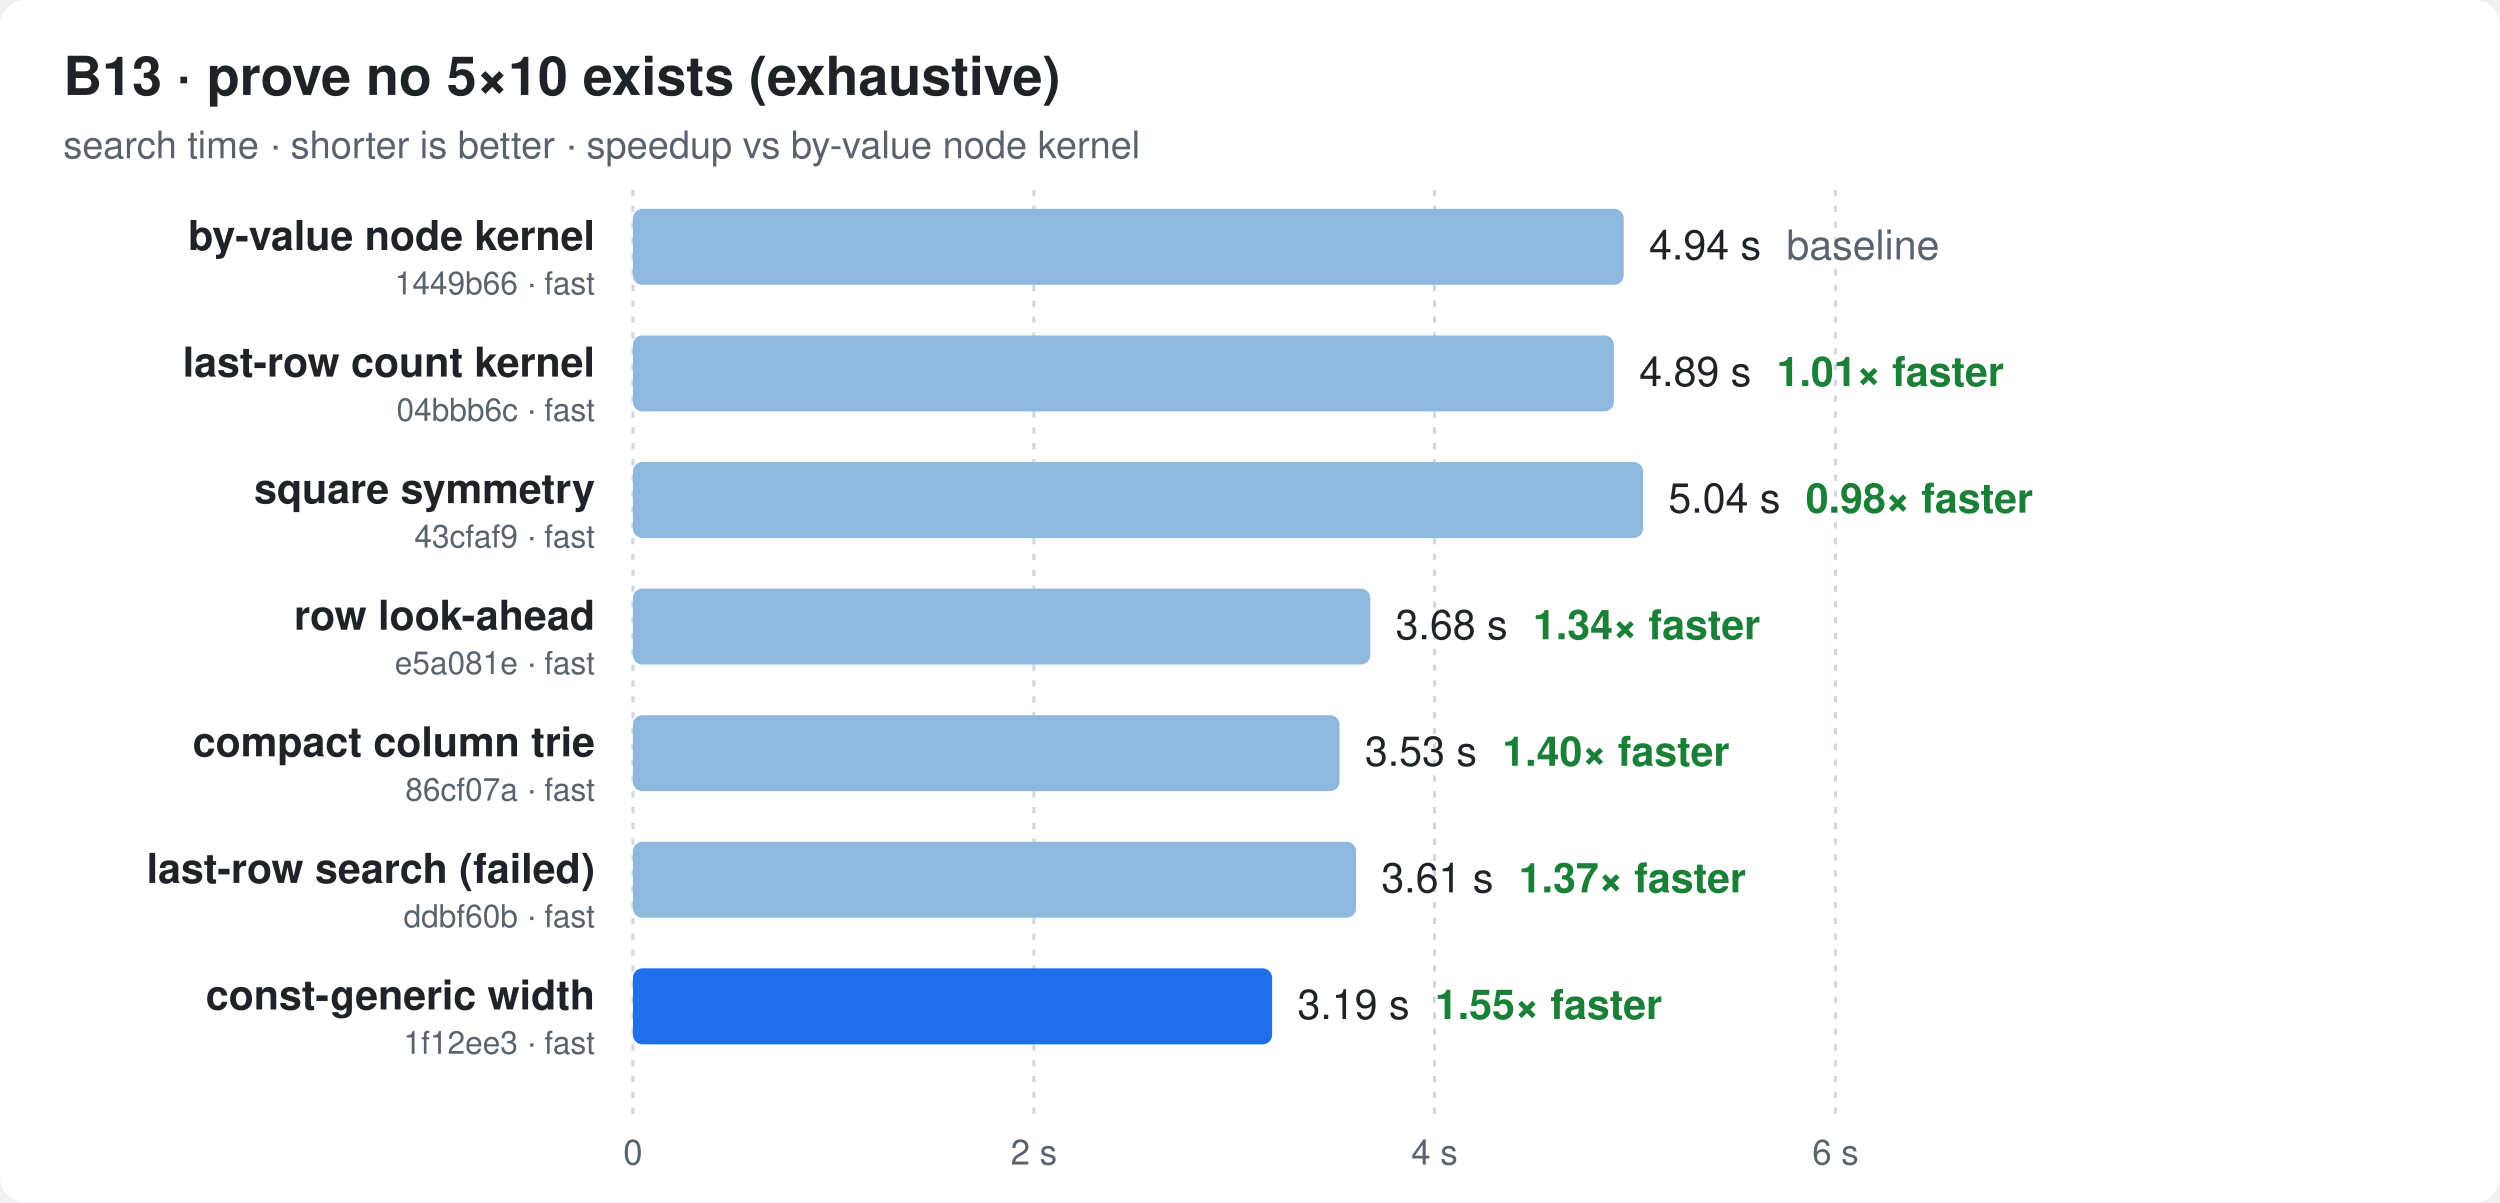
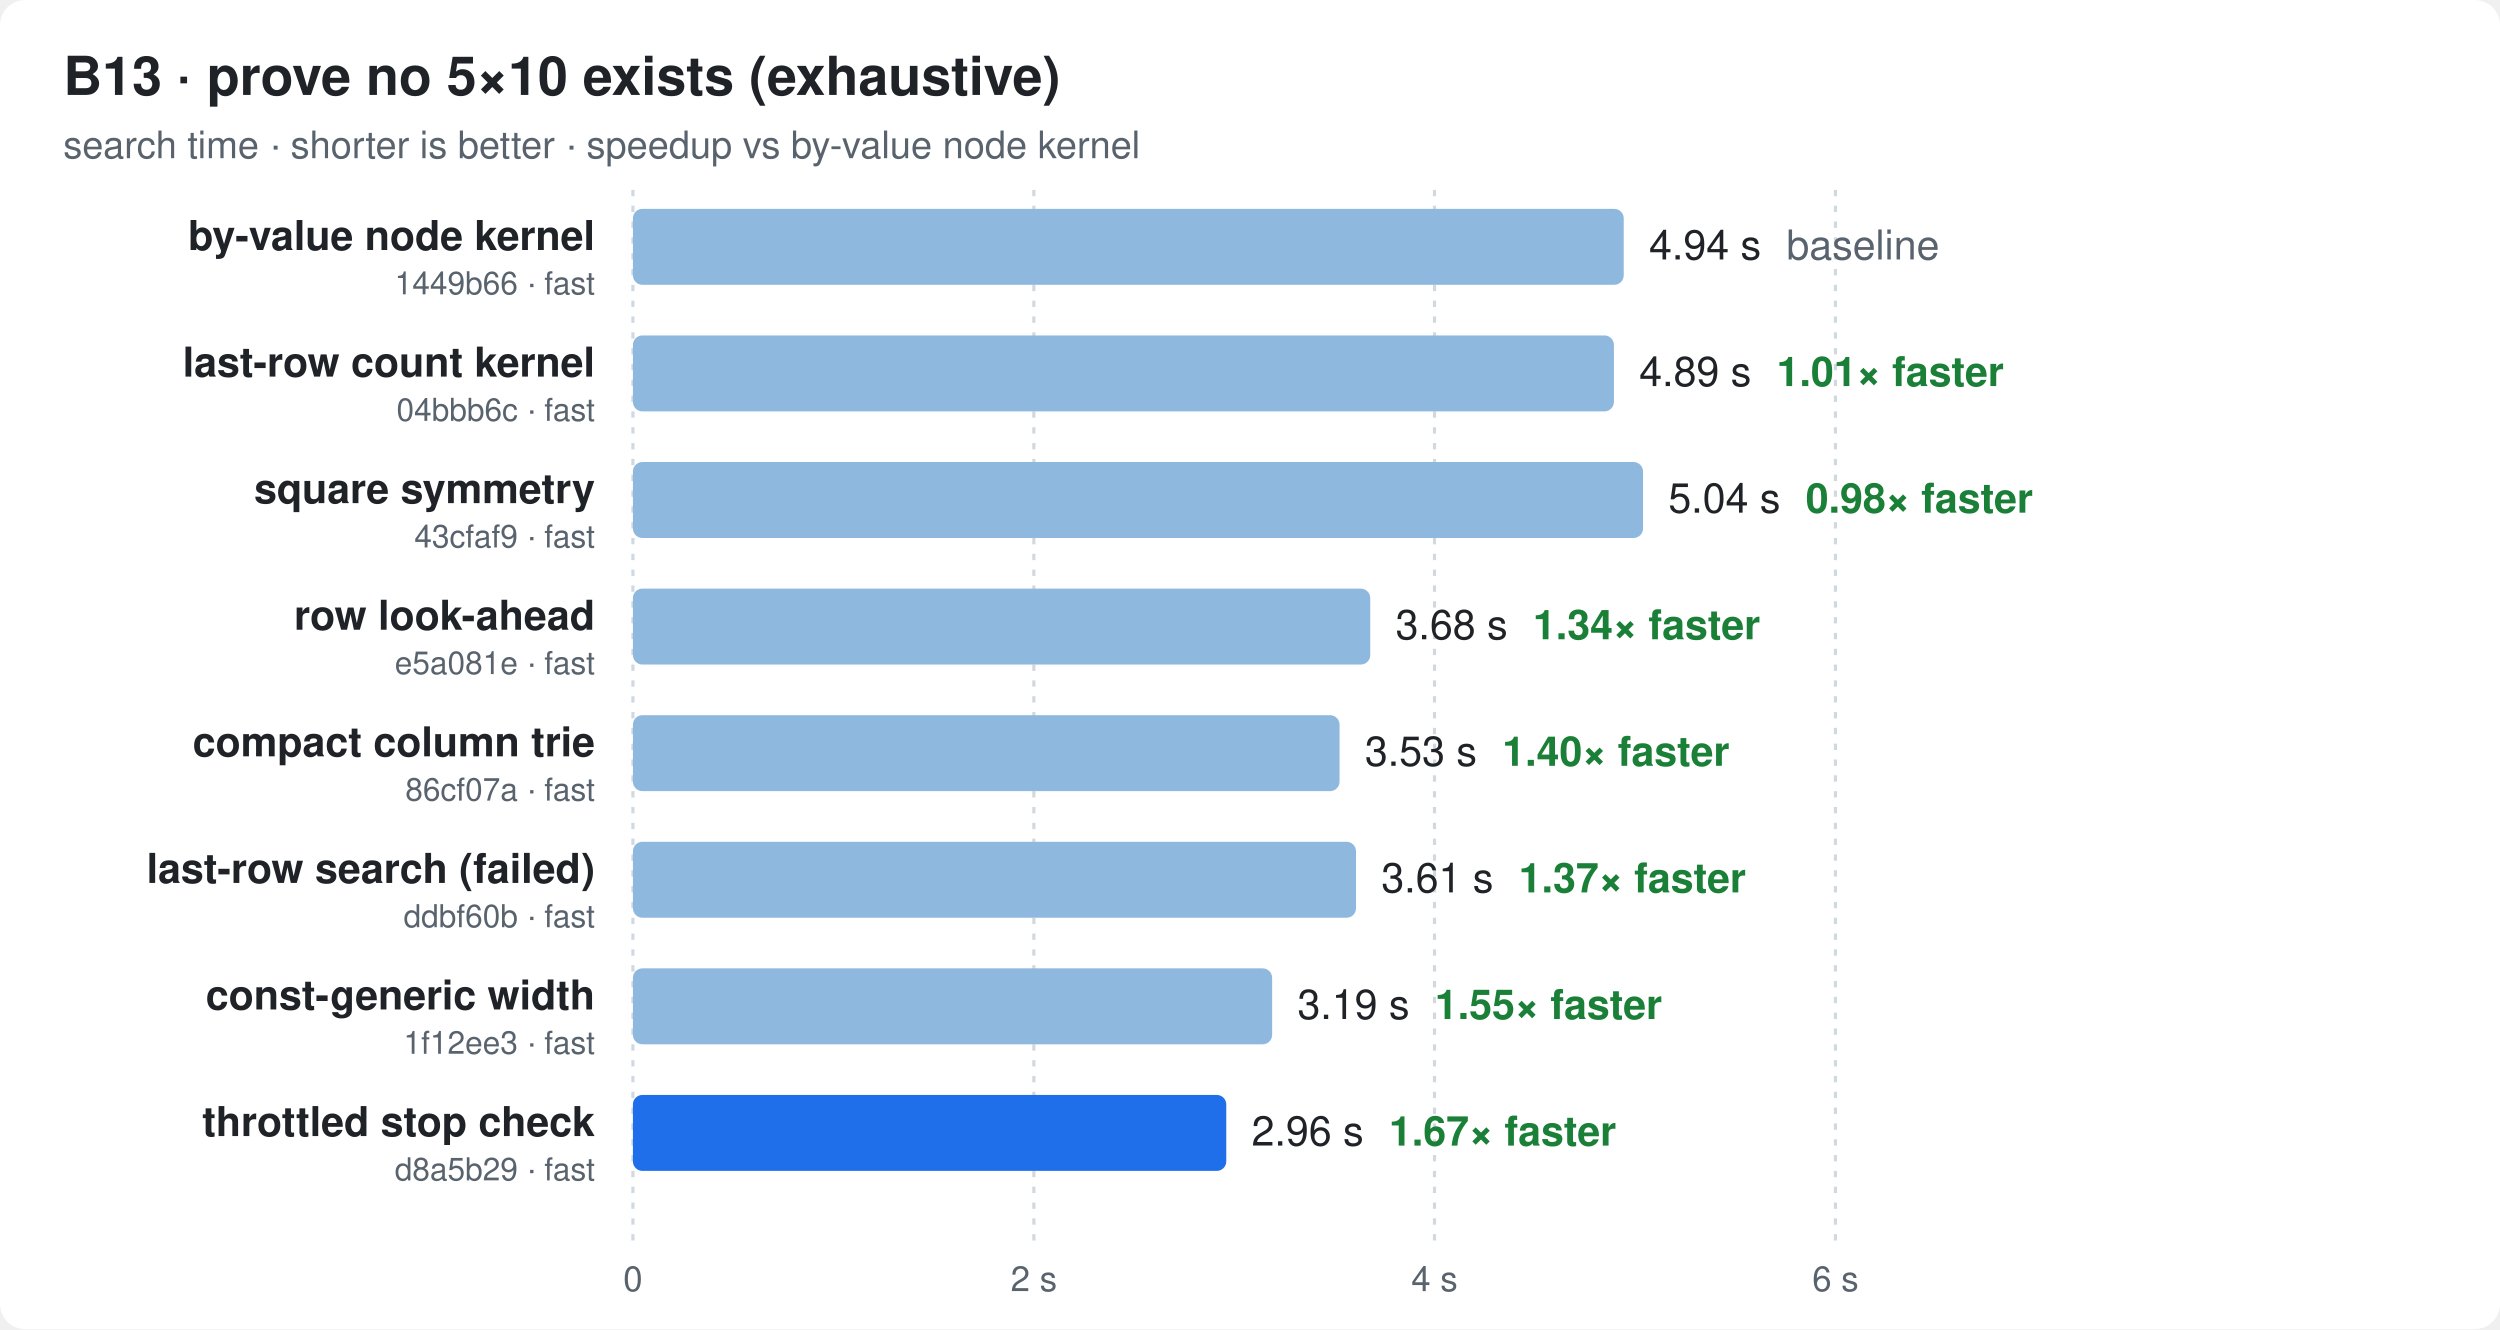
- <svg xmlns="http://www.w3.org/2000/svg" width="790" height="380" viewBox="0 0 790 380" font-family="ui-sans-serif,-apple-system,Segoe UI,Helvetica,Arial,sans-serif">
+ <svg xmlns="http://www.w3.org/2000/svg" width="790" height="420" viewBox="0 0 790 420" font-family="ui-sans-serif,-apple-system,Segoe UI,Helvetica,Arial,sans-serif">
  <style>
  .bg{fill:#ffffff} .t{fill:#1f2328} .m{fill:#59636e} .g{stroke:#d1d9e0}
  .bar{fill:#8fb8de} .best{fill:#1f6feb} .x{fill:#1a7f37;font-weight:600}
  @media (prefers-color-scheme: dark){
    .bg{fill:#0d1117} .t{fill:#e6edf3} .m{fill:#9198a1} .g{stroke:#30363d}
    .bar{fill:#2f5f8f} .best{fill:#4493f8} .x{fill:#3fb950}
  }
</style>
-   <rect class="bg" width="790" height="380" rx="8" />
+   <rect class="bg" width="790" height="420" rx="8" />
  <text class="t" x="20" y="30" font-size="17" font-weight="700">B13 · prove no 5×10 exists (exhaustive)</text>
  <text class="m" x="20" y="50" font-size="12">search time · shorter is better · speedup vs by-value node kernel</text>
-   <line class="g" x1="200.0" x2="200.0" y1="60" y2="352" stroke-dasharray="2 3" />
-   <text class="m" x="200.0" y="368" font-size="11" text-anchor="middle">0</text>
-   <line class="g" x1="326.7" x2="326.7" y1="60" y2="352" stroke-dasharray="2 3" />
-   <text class="m" x="326.7" y="368" font-size="11" text-anchor="middle">2 s</text>
-   <line class="g" x1="453.3" x2="453.3" y1="60" y2="352" stroke-dasharray="2 3" />
-   <text class="m" x="453.3" y="368" font-size="11" text-anchor="middle">4 s</text>
-   <line class="g" x1="580.0" x2="580.0" y1="60" y2="352" stroke-dasharray="2 3" />
-   <text class="m" x="580.0" y="368" font-size="11" text-anchor="middle">6 s</text>
+   <line class="g" x1="200.0" x2="200.0" y1="60" y2="392" stroke-dasharray="2 3" />
+   <text class="m" x="200.0" y="408" font-size="11" text-anchor="middle">0</text>
+   <line class="g" x1="326.7" x2="326.7" y1="60" y2="392" stroke-dasharray="2 3" />
+   <text class="m" x="326.7" y="408" font-size="11" text-anchor="middle">2 s</text>
+   <line class="g" x1="453.3" x2="453.3" y1="60" y2="392" stroke-dasharray="2 3" />
+   <text class="m" x="453.3" y="408" font-size="11" text-anchor="middle">4 s</text>
+   <line class="g" x1="580.0" x2="580.0" y1="60" y2="392" stroke-dasharray="2 3" />
+   <text class="m" x="580.0" y="408" font-size="11" text-anchor="middle">6 s</text>
  <text class="t" x="188" y="79.0" font-size="13" font-weight="600" text-anchor="end">by-value node kernel</text>
  <text class="m" x="188" y="93.0" font-size="10" text-anchor="end">1449b66 · fast</text>
  <rect class="bar" x="200" y="66" width="313.1" height="24" rx="3" />
  <text class="t" x="521.1" y="82.0" font-size="13">4.94 s<tspan class="m" dx="8">baseline</tspan>
  </text>
  <text class="t" x="188" y="119.0" font-size="13" font-weight="600" text-anchor="end">last-row count kernel</text>
  <text class="m" x="188" y="133.0" font-size="10" text-anchor="end">04bbb6c · fast</text>
  <rect class="bar" x="200" y="106" width="310.0" height="24" rx="3" />
  <text class="t" x="518.0" y="122.0" font-size="13">4.89 s<tspan class="x" dx="8">1.01× faster</tspan>
  </text>
  <text class="t" x="188" y="159.0" font-size="13" font-weight="600" text-anchor="end">square symmetry</text>
  <text class="m" x="188" y="173.0" font-size="10" text-anchor="end">43cfaf9 · fast</text>
  <rect class="bar" x="200" y="146" width="319.2" height="24" rx="3" />
  <text class="t" x="527.2" y="162.0" font-size="13">5.04 s<tspan class="x" dx="8">0.98× faster</tspan>
  </text>
  <text class="t" x="188" y="199.0" font-size="13" font-weight="600" text-anchor="end">row look-ahead</text>
  <text class="m" x="188" y="213.0" font-size="10" text-anchor="end">e5a081e · fast</text>
  <rect class="bar" x="200" y="186" width="233.0" height="24" rx="3" />
  <text class="t" x="441.0" y="202.0" font-size="13">3.68 s<tspan class="x" dx="8">1.34× faster</tspan>
  </text>
  <text class="t" x="188" y="239.0" font-size="13" font-weight="600" text-anchor="end">compact column trie</text>
  <text class="m" x="188" y="253.0" font-size="10" text-anchor="end">86cf07a · fast</text>
  <rect class="bar" x="200" y="226" width="223.3" height="24" rx="3" />
  <text class="t" x="431.3" y="242.0" font-size="13">3.53 s<tspan class="x" dx="8">1.40× faster</tspan>
  </text>
  <text class="t" x="188" y="279.0" font-size="13" font-weight="600" text-anchor="end">last-row search (failed)</text>
  <text class="m" x="188" y="293.0" font-size="10" text-anchor="end">ddbf60b · fast</text>
  <rect class="bar" x="200" y="266" width="228.5" height="24" rx="3" />
  <text class="t" x="436.5" y="282.0" font-size="13">3.61 s<tspan class="x" dx="8">1.37× faster</tspan>
  </text>
  <text class="t" x="188" y="319.0" font-size="13" font-weight="600" text-anchor="end">const-generic width</text>
  <text class="m" x="188" y="333.0" font-size="10" text-anchor="end">1f12ee3 · fast</text>
-   <rect class="best" x="200" y="306" width="202.0" height="24" rx="3" />
+   <rect class="bar" x="200" y="306" width="202.0" height="24" rx="3" />
  <text class="t" x="410.0" y="322.0" font-size="13">3.19 s<tspan class="x" dx="8">1.55× faster</tspan>
  </text>
+   <text class="t" x="188" y="359.0" font-size="13" font-weight="600" text-anchor="end">throttled stop check</text>
+   <text class="m" x="188" y="373.0" font-size="10" text-anchor="end">d8a5b29 · fast</text>
+   <rect class="best" x="200" y="346" width="187.5" height="24" rx="3" />
+   <text class="t" x="395.5" y="362.0" font-size="13">2.96 s<tspan class="x" dx="8">1.67× faster</tspan>
+   </text>
</svg>
